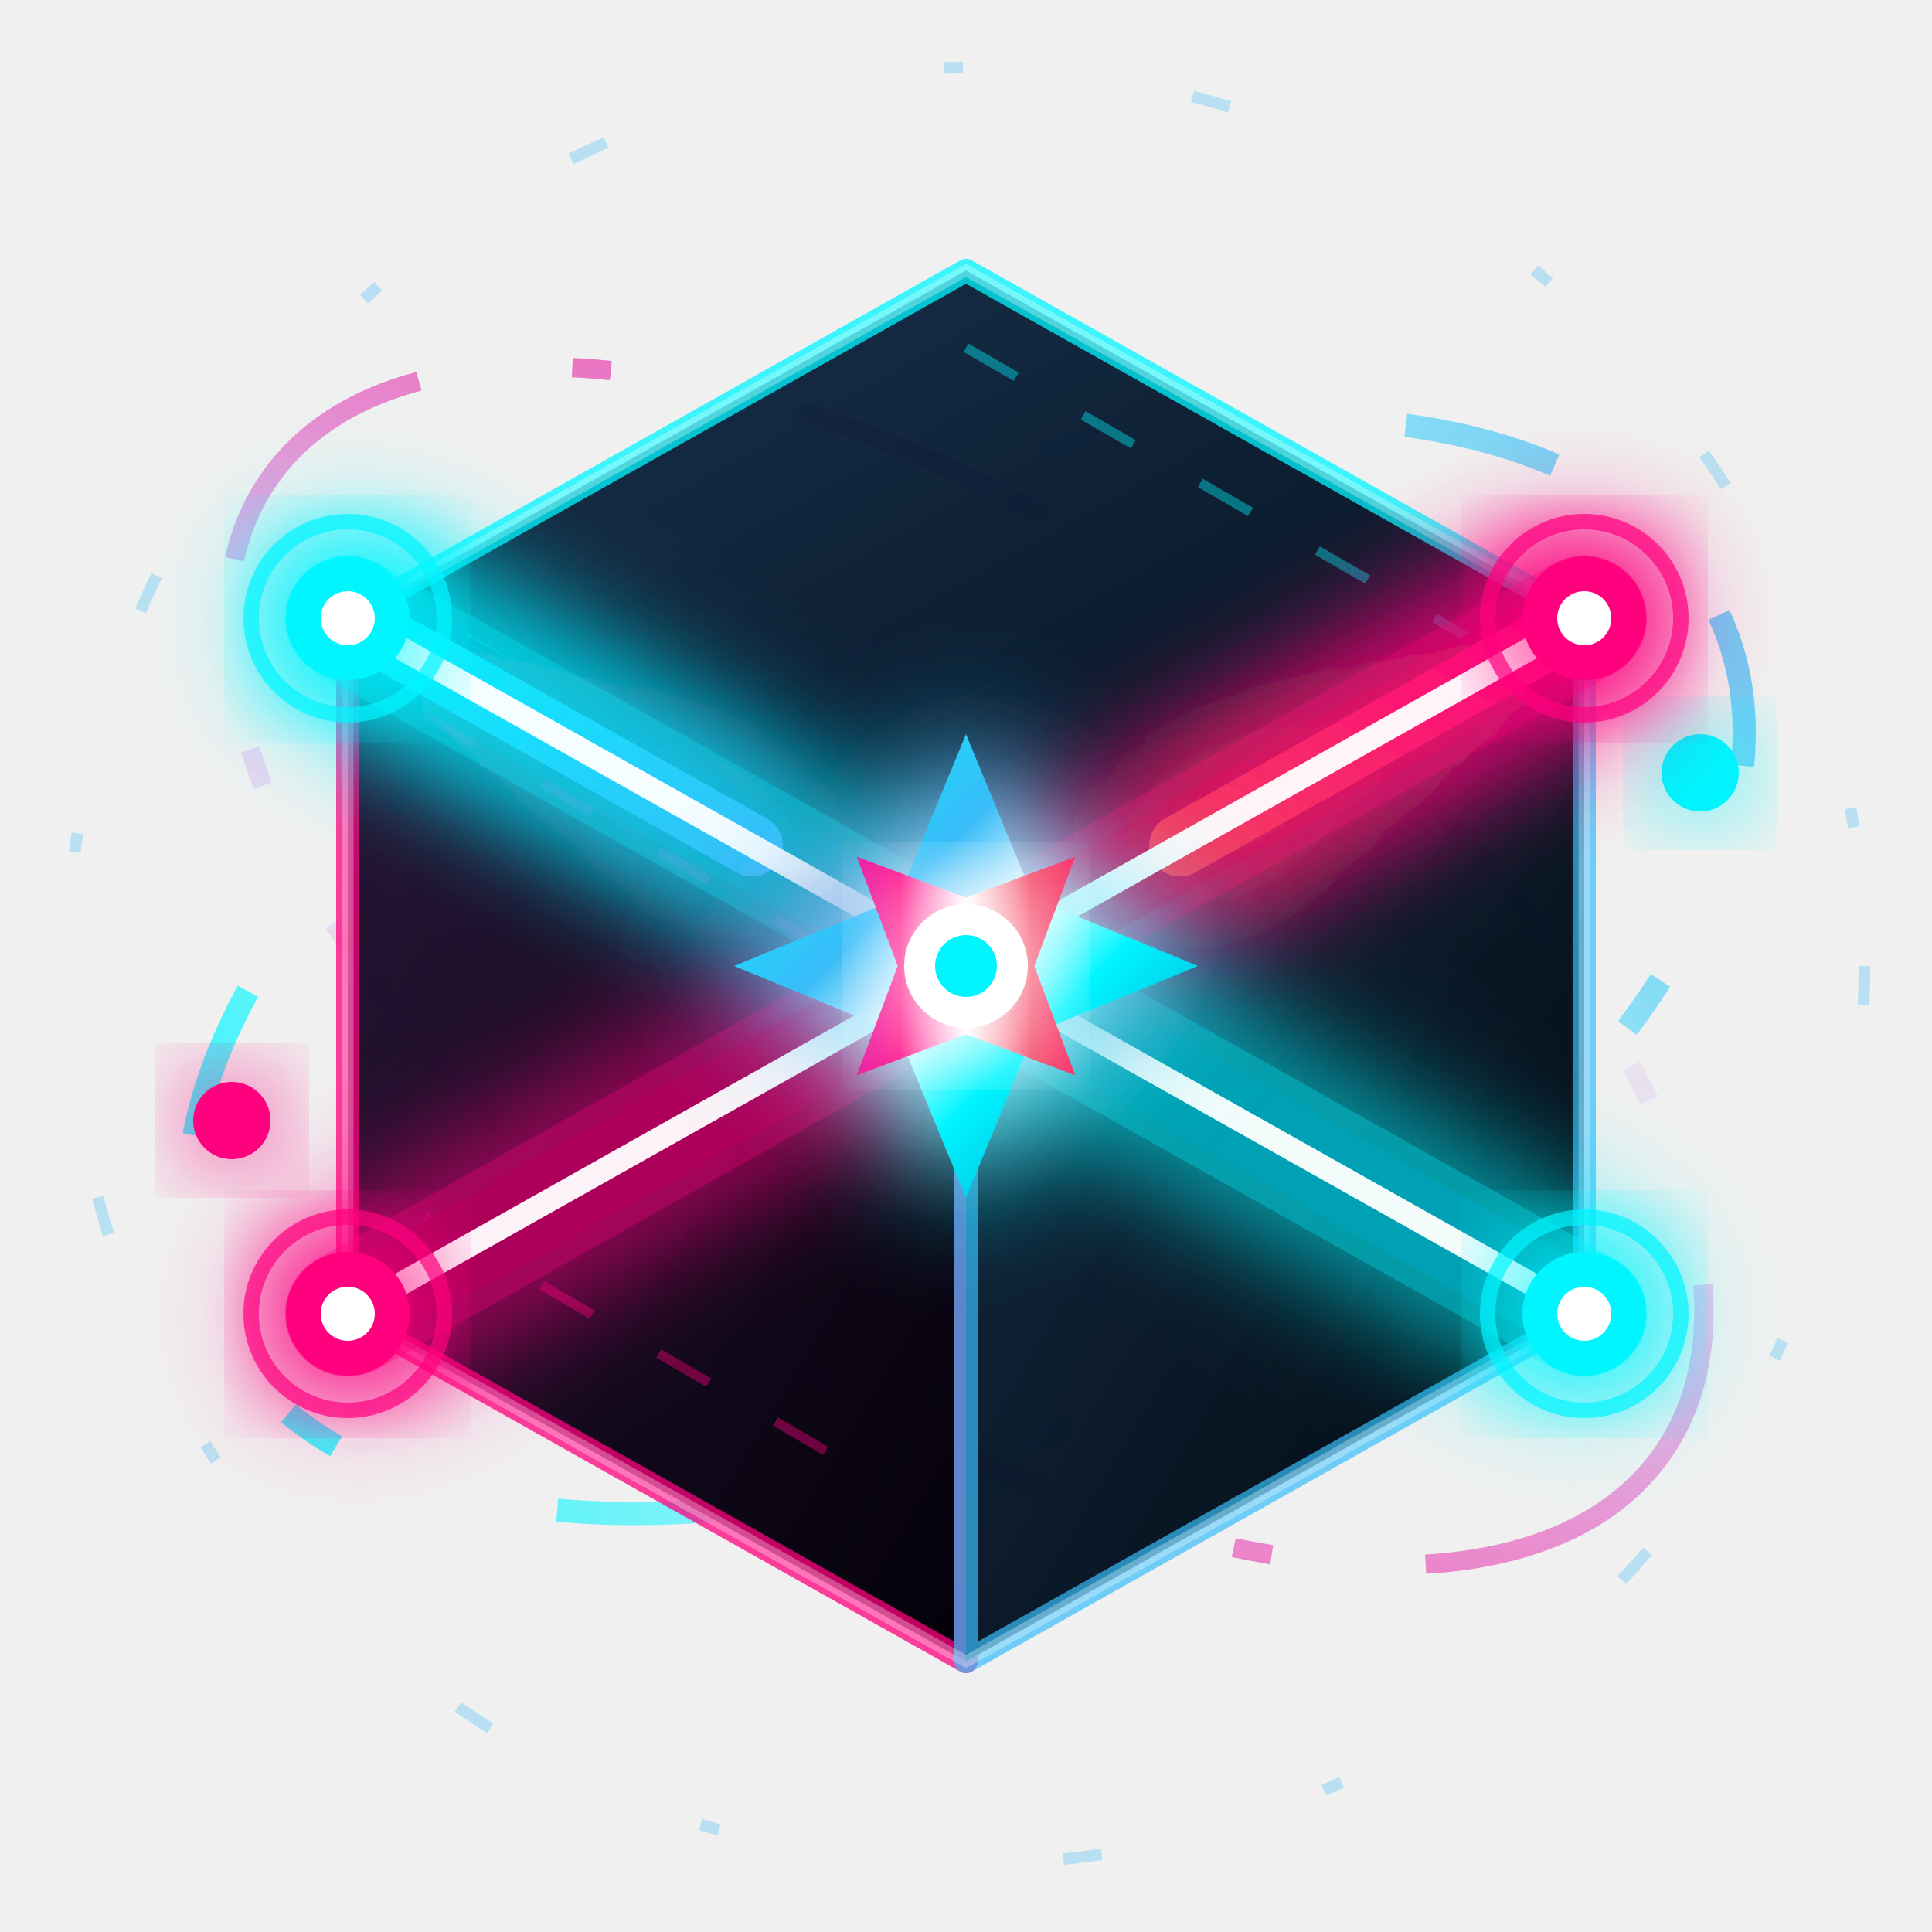
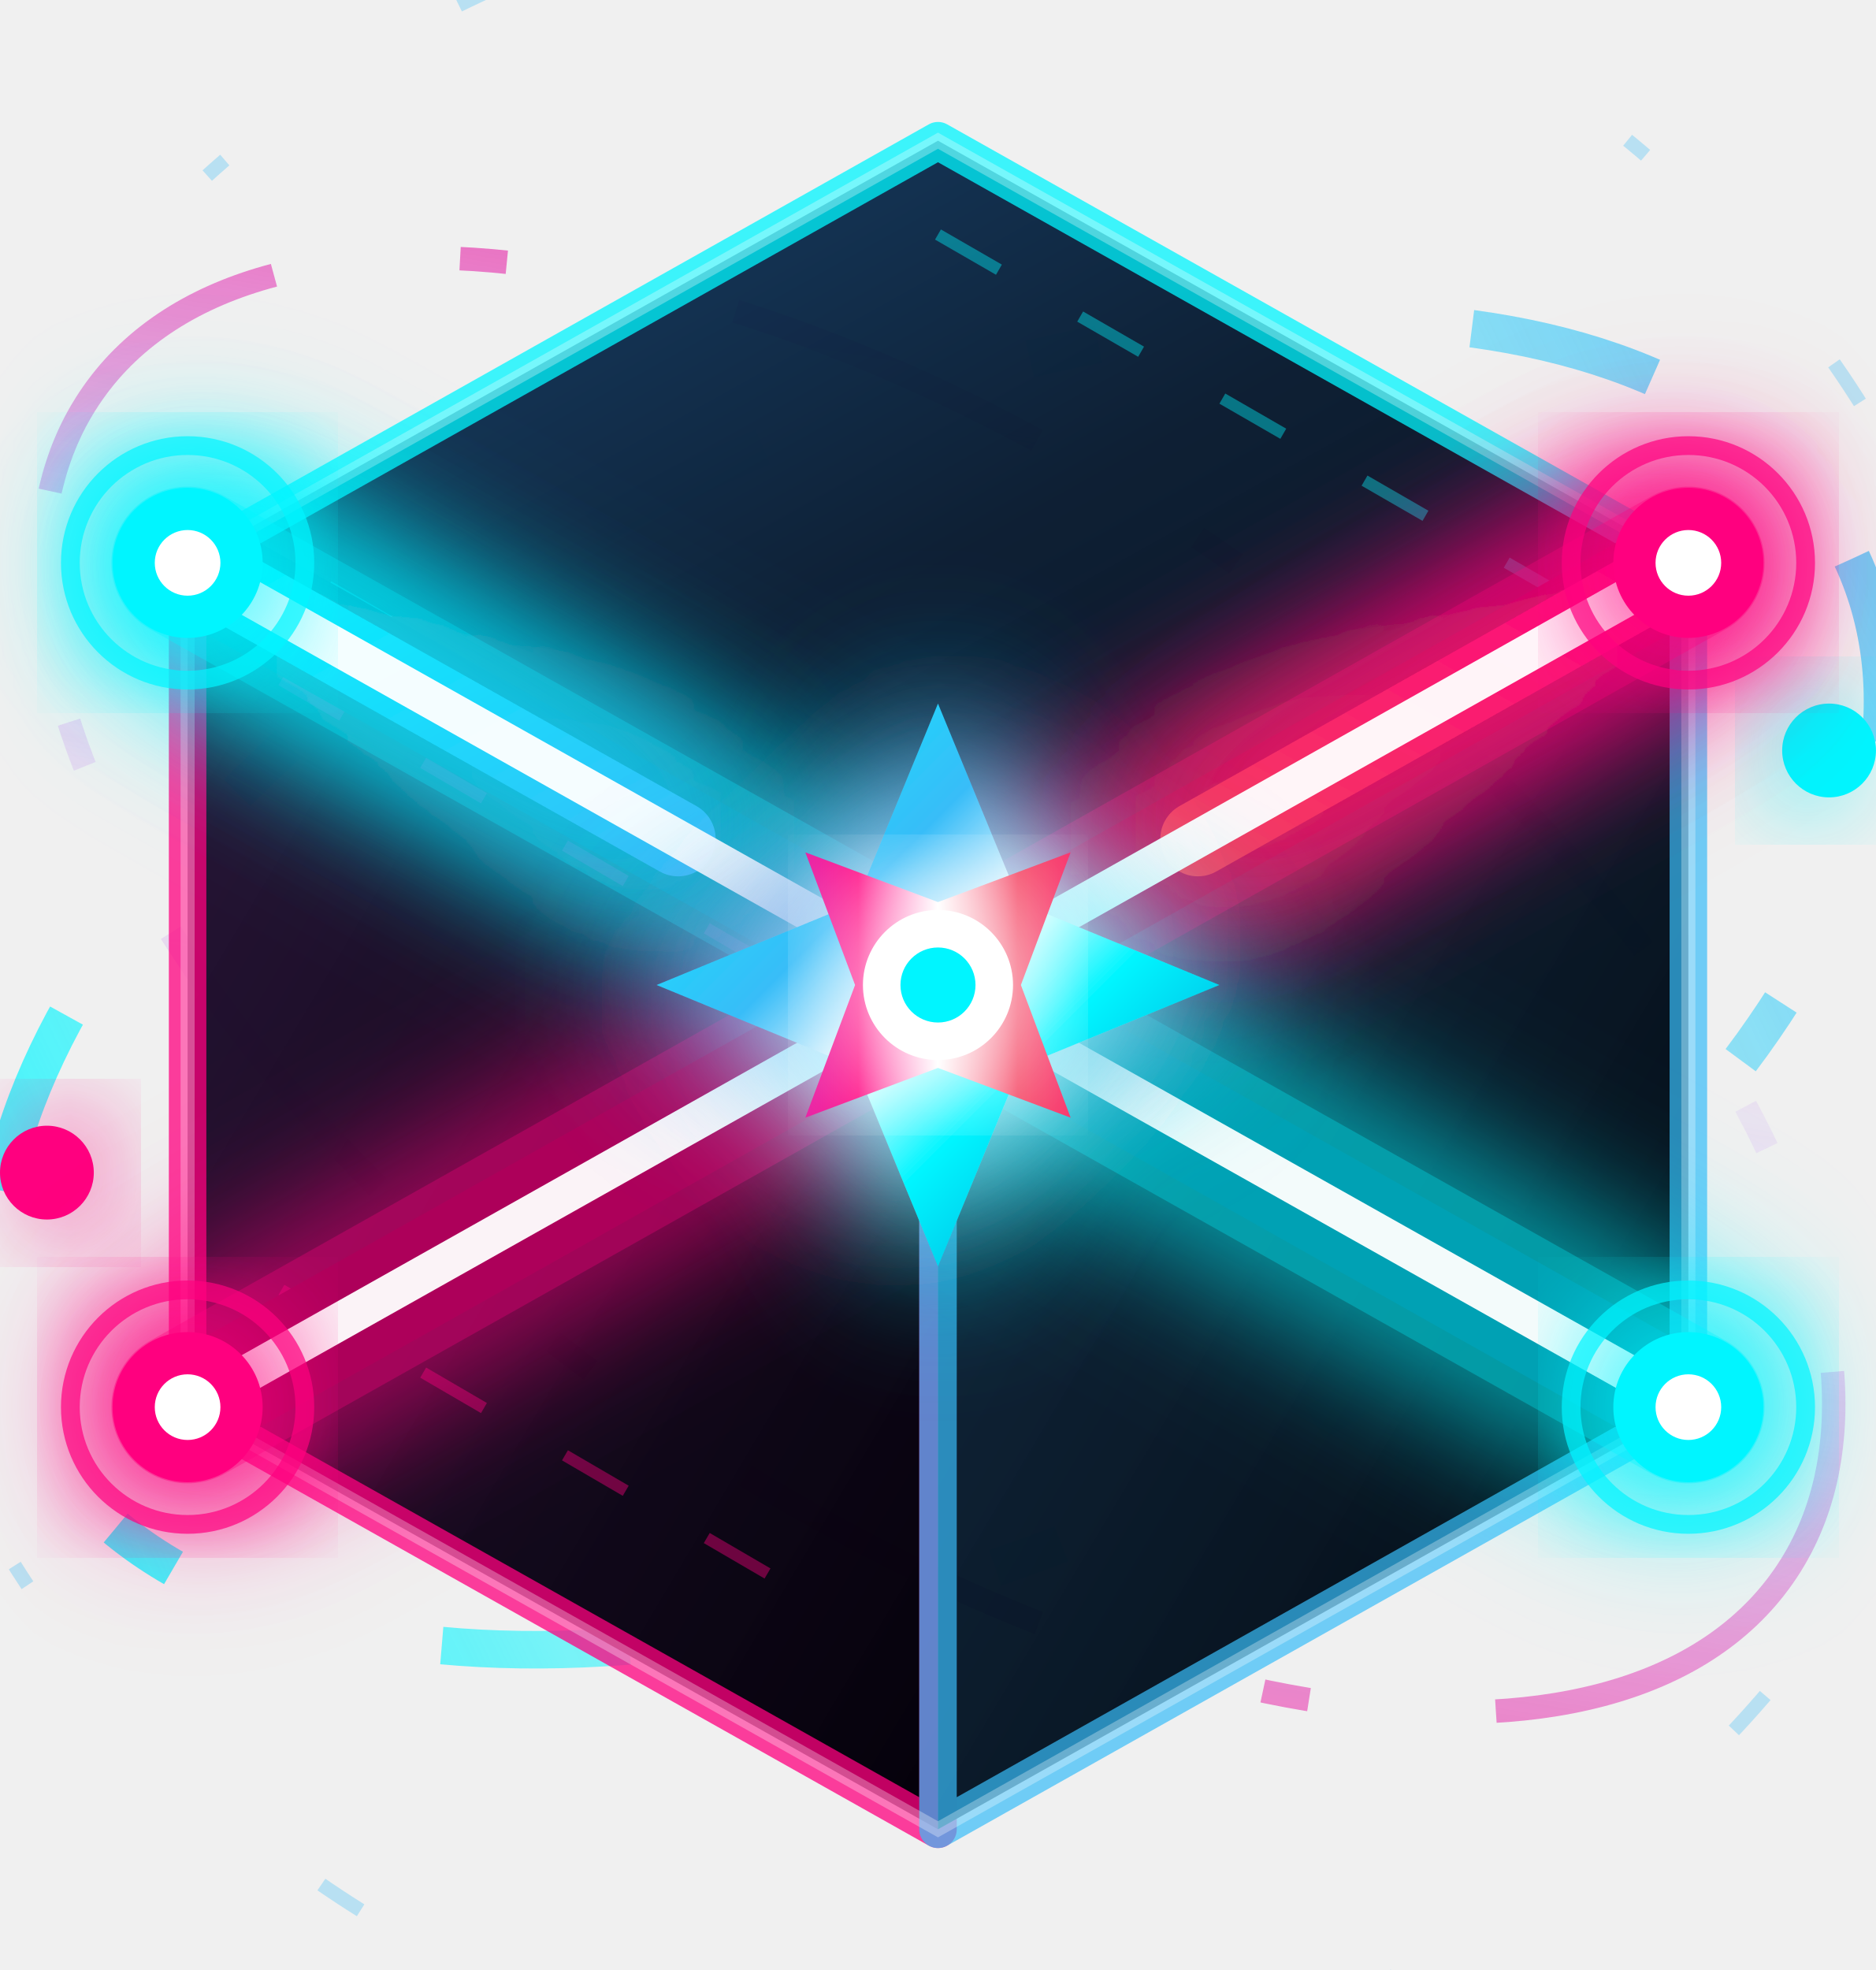
- <svg xmlns="http://www.w3.org/2000/svg" viewBox="0 0 100 100" fill="none">
+ <svg xmlns="http://www.w3.org/2000/svg" viewBox="10 8 80 84" fill="none">
  <defs>
    <linearGradient id="facetTop" x1="0%" y1="0%" x2="100%" y2="100%">
-       <stop offset="0%" stop-color="#0f2b48" stop-opacity="0.95" />
+       <stop offset="0%" stop-color="#14426e" stop-opacity="0.98" />
      <stop offset="50%" stop-color="#091b30" stop-opacity="0.98" />
      <stop offset="100%" stop-color="#040d1a" stop-opacity="1" />
    </linearGradient>
    <linearGradient id="facetLeft" x1="0%" y1="0%" x2="100%" y2="100%">
      <stop offset="0%" stop-color="#1e0a2e" stop-opacity="0.95" />
      <stop offset="60%" stop-color="#0d0417" stop-opacity="0.98" />
      <stop offset="100%" stop-color="#04010a" stop-opacity="1" />
    </linearGradient>
    <linearGradient id="facetRight" x1="0%" y1="0%" x2="100%" y2="100%">
      <stop offset="0%" stop-color="#08223c" stop-opacity="0.95" />
      <stop offset="60%" stop-color="#041220" stop-opacity="0.98" />
      <stop offset="100%" stop-color="#01060d" stop-opacity="1" />
    </linearGradient>
    <linearGradient id="laserCyan" x1="0%" y1="0%" x2="100%" y2="100%">
      <stop offset="0%" stop-color="#00F5FF" />
      <stop offset="35%" stop-color="#38BDF8" />
      <stop offset="50%" stop-color="#FFFFFF" />
      <stop offset="65%" stop-color="#00F5FF" />
      <stop offset="100%" stop-color="#0284C7" />
    </linearGradient>
    <linearGradient id="laserMagenta" x1="100%" y1="0%" x2="0%" y2="100%">
      <stop offset="0%" stop-color="#FF007F" />
      <stop offset="35%" stop-color="#F43F5E" />
      <stop offset="50%" stop-color="#FFFFFF" />
      <stop offset="65%" stop-color="#FF007F" />
      <stop offset="100%" stop-color="#A855F7" />
    </linearGradient>
    <linearGradient id="orbitCyanGrad" x1="0%" y1="0%" x2="100%" y2="0%">
      <stop offset="0%" stop-color="#00F5FF" stop-opacity="0.9" />
      <stop offset="50%" stop-color="#00F5FF" stop-opacity="0.1" />
      <stop offset="100%" stop-color="#38BDF8" stop-opacity="0.8" />
    </linearGradient>
    <linearGradient id="orbitMagentaGrad" x1="0%" y1="0%" x2="100%" y2="100%">
      <stop offset="0%" stop-color="#FF007F" stop-opacity="0.9" />
      <stop offset="50%" stop-color="#A855F7" stop-opacity="0.1" />
      <stop offset="100%" stop-color="#FF007F" stop-opacity="0.8" />
    </linearGradient>
    <filter id="hyperBloom" x="-50%" y="-50%" width="200%" height="200%">
      <feGaussianBlur stdDeviation="3.2" result="glow1" />
      <feGaussianBlur stdDeviation="1.6" result="glow2" />
      <feMerge>
        <feMergeNode in="glow1" />
        <feMergeNode in="glow2" />
        <feMergeNode in="SourceGraphic" />
      </feMerge>
    </filter>
    <filter id="intenseCore" x="-60%" y="-60%" width="220%" height="220%">
      <feGaussianBlur stdDeviation="4.5" result="flare" />
      <feMerge>
        <feMergeNode in="flare" />
        <feMergeNode in="SourceGraphic" />
      </feMerge>
    </filter>
  </defs>
  <style>
    @keyframes cubeFloat {
      0%, 100% { transform: translateY(0px); }
      50% { transform: translateY(-3.5px); }
    }
    @keyframes spinClockwise {
      0% { transform: rotate(0deg); }
      100% { transform: rotate(360deg); }
    }
    @keyframes spinCounter {
      0% { transform: rotate(360deg); }
      100% { transform: rotate(0deg); }
    }
    @keyframes starSpin {
      0% { transform: rotate(0deg) scale(0.9); }
      50% { transform: rotate(180deg) scale(1.25); }
      100% { transform: rotate(360deg) scale(0.9); }
    }
    @keyframes rippleWave {
      0% { r: 2px; opacity: 1; stroke-width: 2px; }
      100% { r: 18px; opacity: 0; stroke-width: 0.5px; }
    }
    @keyframes flashPulse {
      0%, 100% { opacity: 0.55; }
      50% { opacity: 1; }
    }
    @keyframes beamFlow1 {
      0% { stroke-dashoffset: 148; }
      100% { stroke-dashoffset: 0; }
    }
    @keyframes beamFlow2 {
      0% { stroke-dashoffset: -148; }
      100% { stroke-dashoffset: 0; }
    }

    .cube-float-group { animation: cubeFloat 4s ease-in-out infinite; transform-origin: 50px 50px; }
    .orbit-cyan { animation: spinClockwise 10s linear infinite; transform-origin: 50px 50px; }
    .orbit-magenta { animation: spinCounter 12s linear infinite; transform-origin: 50px 50px; }
    .nova-star { animation: starSpin 6s linear infinite; transform-origin: 50px 50px; }
    .flow-cyan-beam { stroke-dasharray: 24 50; animation: beamFlow1 1.4s linear infinite; }
    .flow-magenta-beam { stroke-dasharray: 24 50; animation: beamFlow2 1.4s linear infinite; }
    .ambient-flash { animation: flashPulse 2.4s ease-in-out infinite; }
  </style>
  <g class="orbit-cyan">
-     <ellipse cx="50" cy="50" rx="43" ry="24" transform="rotate(-25 50 50)" stroke="url(#orbitCyanGrad)" stroke-width="1.2" stroke-dasharray="8 12 3 16" fill="none" opacity="0.85" />
+     <ellipse cx="50" cy="50" rx="43" ry="24" transform="rotate(-25 50 50)" stroke="url(#orbitCyanGrad)" stroke-width="1.6" stroke-dasharray="8 12 3 16" fill="none" opacity="0.85" />
    <circle cx="88" cy="40" r="2" fill="#00F5FF" filter="url(#hyperBloom)">
      <animate attributeName="r" values="1.6;2.5;1.6" dur="2s" repeatCount="indefinite" />
    </circle>
  </g>
  <g class="orbit-magenta">
    <ellipse cx="50" cy="50" rx="44" ry="22" transform="rotate(35 50 50)" stroke="url(#orbitMagentaGrad)" stroke-width="1" stroke-dasharray="14 8 2 10" fill="none" opacity="0.85" />
    <circle cx="12" cy="58" r="2" fill="#FF007F" filter="url(#hyperBloom)">
      <animate attributeName="r" values="2.4;1.5;2.4" dur="2s" repeatCount="indefinite" />
    </circle>
  </g>
  <circle cx="50" cy="50" r="46.5" stroke="#38BDF8" stroke-width="0.6" stroke-opacity="0.3" stroke-dasharray="2 18 1 12" fill="none" />
  <g class="cube-float-group">
-     <polygon points="50,14 82,32 50,50 18,32" fill="url(#facetTop)" stroke="#00F5FF" stroke-width="1.2" stroke-opacity="0.75" stroke-linejoin="round" />
-     <polygon points="18,32 50,50 50,86 18,68" fill="url(#facetLeft)" stroke="#FF007F" stroke-width="1.2" stroke-opacity="0.75" stroke-linejoin="round" />
-     <polygon points="50,50 82,32 82,68 50,86" fill="url(#facetRight)" stroke="#38BDF8" stroke-width="1.2" stroke-opacity="0.7" stroke-linejoin="round" />
+     <polygon points="50,14 82,32 50,50 18,32" fill="url(#facetTop)" stroke="#00F5FF" stroke-width="1.6" stroke-opacity="0.75" stroke-linejoin="round" />
+     <polygon points="18,32 50,50 50,86 18,68" fill="url(#facetLeft)" stroke="#FF007F" stroke-width="1.6" stroke-opacity="0.75" stroke-linejoin="round" />
+     <polygon points="50,50 82,32 82,68 50,86" fill="url(#facetRight)" stroke="#38BDF8" stroke-width="1.6" stroke-opacity="0.7" stroke-linejoin="round" />
    <path d="M50,18 L76,33 M24,33 L50,48" stroke="#00F5FF" stroke-width="0.5" stroke-opacity="0.4" stroke-dasharray="3 4" />
    <path d="M22,37 L46,51 M22,63 L46,77" stroke="#FF007F" stroke-width="0.5" stroke-opacity="0.4" stroke-dasharray="3 4" />
    <path d="M50,14 L82,32 L82,68 L50,86 L18,68 L18,32 Z" stroke="#FFFFFF" stroke-width="0.6" stroke-opacity="0.3" fill="none" />
    <path d="M18,32 L50,50 L82,68" stroke="#002244" stroke-width="4.5" stroke-linecap="round" stroke-linejoin="round" />
    <path class="ambient-flash" d="M18,32 L50,50 L82,68" stroke="#00F5FF" stroke-width="6.5" stroke-linecap="round" stroke-linejoin="round" opacity="0.6" filter="url(#hyperBloom)" />
    <path class="flow-cyan-beam" d="M18,32 L50,50 L82,68" stroke="url(#laserCyan)" stroke-width="3.2" stroke-linecap="round" stroke-linejoin="round" filter="url(#hyperBloom)" />
-     <path d="M18,32 L50,50 L82,68" stroke="#FFFFFF" stroke-width="1.2" stroke-linecap="round" stroke-linejoin="round" opacity="0.95" />
+     <path d="M18,32 L50,50 L82,68" stroke="#FFFFFF" stroke-width="1.6" stroke-linecap="round" stroke-linejoin="round" opacity="0.95" />
    <path d="M82,32 L50,50 L18,68" stroke="#330022" stroke-width="4.5" stroke-linecap="round" stroke-linejoin="round" />
    <path class="ambient-flash" d="M82,32 L50,50 L18,68" stroke="#FF007F" stroke-width="6.5" stroke-linecap="round" stroke-linejoin="round" opacity="0.6" filter="url(#hyperBloom)" />
    <path class="flow-magenta-beam" d="M82,32 L50,50 L18,68" stroke="url(#laserMagenta)" stroke-width="3.2" stroke-linecap="round" stroke-linejoin="round" filter="url(#hyperBloom)" />
-     <path d="M82,32 L50,50 L18,68" stroke="#FFFFFF" stroke-width="1.2" stroke-linecap="round" stroke-linejoin="round" opacity="0.95" />
+     <path d="M82,32 L50,50 L18,68" stroke="#FFFFFF" stroke-width="1.6" stroke-linecap="round" stroke-linejoin="round" opacity="0.95" />
    <circle cx="18" cy="32" r="3.2" fill="#00F5FF" filter="url(#hyperBloom)" />
    <circle cx="18" cy="32" r="1.4" fill="#FFFFFF" />
    <circle cx="18" cy="32" r="5" stroke="#00F5FF" stroke-width="0.8" fill="none" opacity="0.7">
      <animate attributeName="r" values="3.5;6.5;3.5" dur="1.8s" repeatCount="indefinite" />
      <animate attributeName="opacity" values="0.8;0;0.8" dur="1.8s" repeatCount="indefinite" />
    </circle>
    <circle cx="82" cy="68" r="3.2" fill="#00F5FF" filter="url(#hyperBloom)" />
    <circle cx="82" cy="68" r="1.4" fill="#FFFFFF" />
    <circle cx="82" cy="68" r="5" stroke="#00F5FF" stroke-width="0.8" fill="none" opacity="0.7">
      <animate attributeName="r" values="3.5;6.5;3.5" dur="1.8s" repeatCount="indefinite" />
      <animate attributeName="opacity" values="0.8;0;0.8" dur="1.8s" repeatCount="indefinite" />
    </circle>
    <circle cx="82" cy="32" r="3.2" fill="#FF007F" filter="url(#hyperBloom)" />
    <circle cx="82" cy="32" r="1.4" fill="#FFFFFF" />
    <circle cx="82" cy="32" r="5" stroke="#FF007F" stroke-width="0.8" fill="none" opacity="0.7">
      <animate attributeName="r" values="3.5;6.5;3.5" dur="1.8s" repeatCount="indefinite" begin="0.9s" />
      <animate attributeName="opacity" values="0.8;0;0.8" dur="1.8s" repeatCount="indefinite" begin="0.9s" />
    </circle>
    <circle cx="18" cy="68" r="3.2" fill="#FF007F" filter="url(#hyperBloom)" />
    <circle cx="18" cy="68" r="1.4" fill="#FFFFFF" />
    <circle cx="18" cy="68" r="5" stroke="#FF007F" stroke-width="0.8" fill="none" opacity="0.7">
      <animate attributeName="r" values="3.5;6.5;3.5" dur="1.8s" repeatCount="indefinite" begin="0.9s" />
      <animate attributeName="opacity" values="0.8;0;0.8" dur="1.8s" repeatCount="indefinite" begin="0.9s" />
    </circle>
    <circle cx="50" cy="50" r="4" stroke="#FFFFFF" stroke-width="1.5" fill="none" opacity="0.9">
      <animate attributeName="r" values="2;18" dur="1.8s" repeatCount="indefinite" />
      <animate attributeName="opacity" values="1;0" dur="1.8s" repeatCount="indefinite" />
      <animate attributeName="stroke" values="#FFFFFF;#00F5FF;#FF007F" dur="1.8s" repeatCount="indefinite" />
    </circle>
-     <circle cx="50" cy="50" r="4" stroke="#00F5FF" stroke-width="1.2" fill="none" opacity="0.9">
+     <circle cx="50" cy="50" r="4" stroke="#00F5FF" stroke-width="1.6" fill="none" opacity="0.9">
      <animate attributeName="r" values="2;18" dur="1.8s" repeatCount="indefinite" begin="0.9s" />
      <animate attributeName="opacity" values="1;0" dur="1.8s" repeatCount="indefinite" begin="0.9s" />
      <animate attributeName="stroke" values="#FFFFFF;#FF007F;#00F5FF" dur="1.8s" repeatCount="indefinite" begin="0.9s" />
    </circle>
    <line x1="28" y1="50" x2="72" y2="50" stroke="#FFFFFF" stroke-width="1.4" opacity="0.9" filter="url(#intenseCore)">
      <animate attributeName="stroke-width" values="0.8;2;0.8" dur="2s" repeatCount="indefinite" />
      <animate attributeName="opacity" values="0.7;1;0.7" dur="2s" repeatCount="indefinite" />
    </line>
    <g class="nova-star">
      <polygon points="50,38 53.5,46.5 62,50 53.5,53.5 50,62 46.5,53.5 38,50 46.5,46.5" fill="url(#laserCyan)" filter="url(#hyperBloom)" />
      <polygon points="50,42 52.5,47.5 58,50 52.5,52.5 50,58 47.5,52.5 42,50 47.5,47.5" fill="url(#laserMagenta)" transform="rotate(45 50 50)" />
      <circle cx="50" cy="50" r="3.2" fill="#FFFFFF" filter="url(#hyperBloom)" />
      <circle cx="50" cy="50" r="1.6" fill="#00F5FF" />
    </g>
  </g>
</svg>
